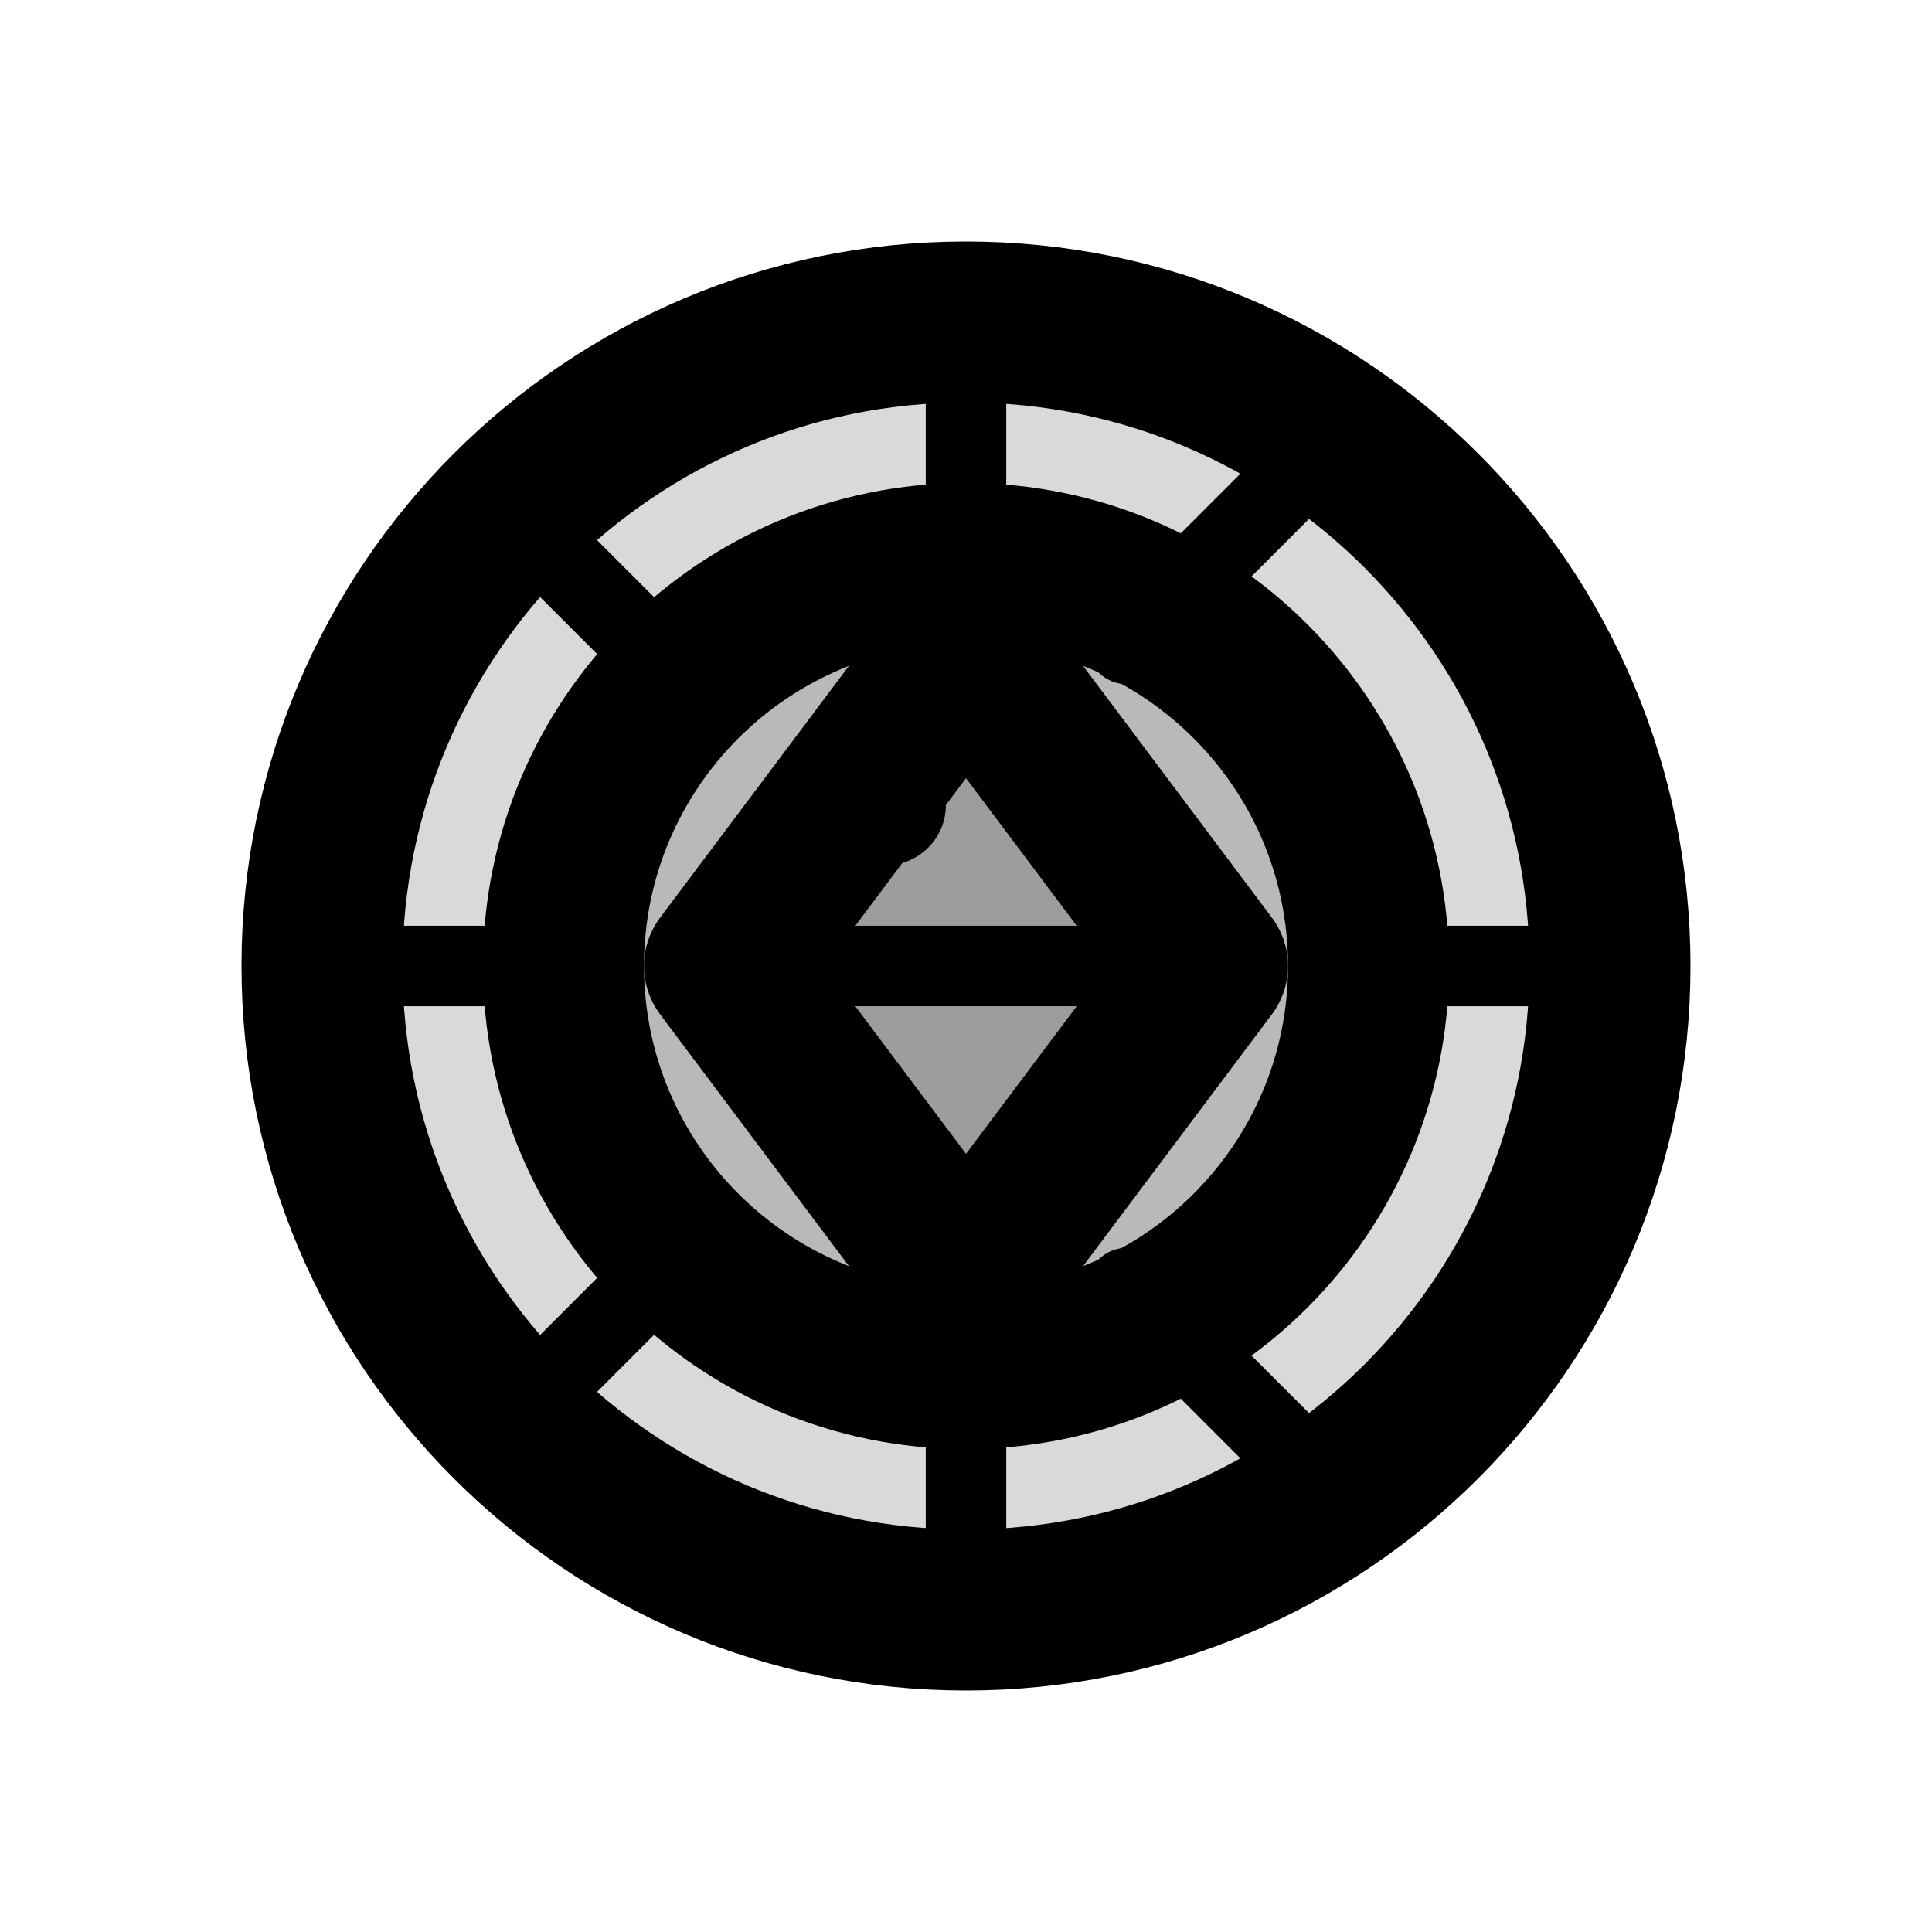
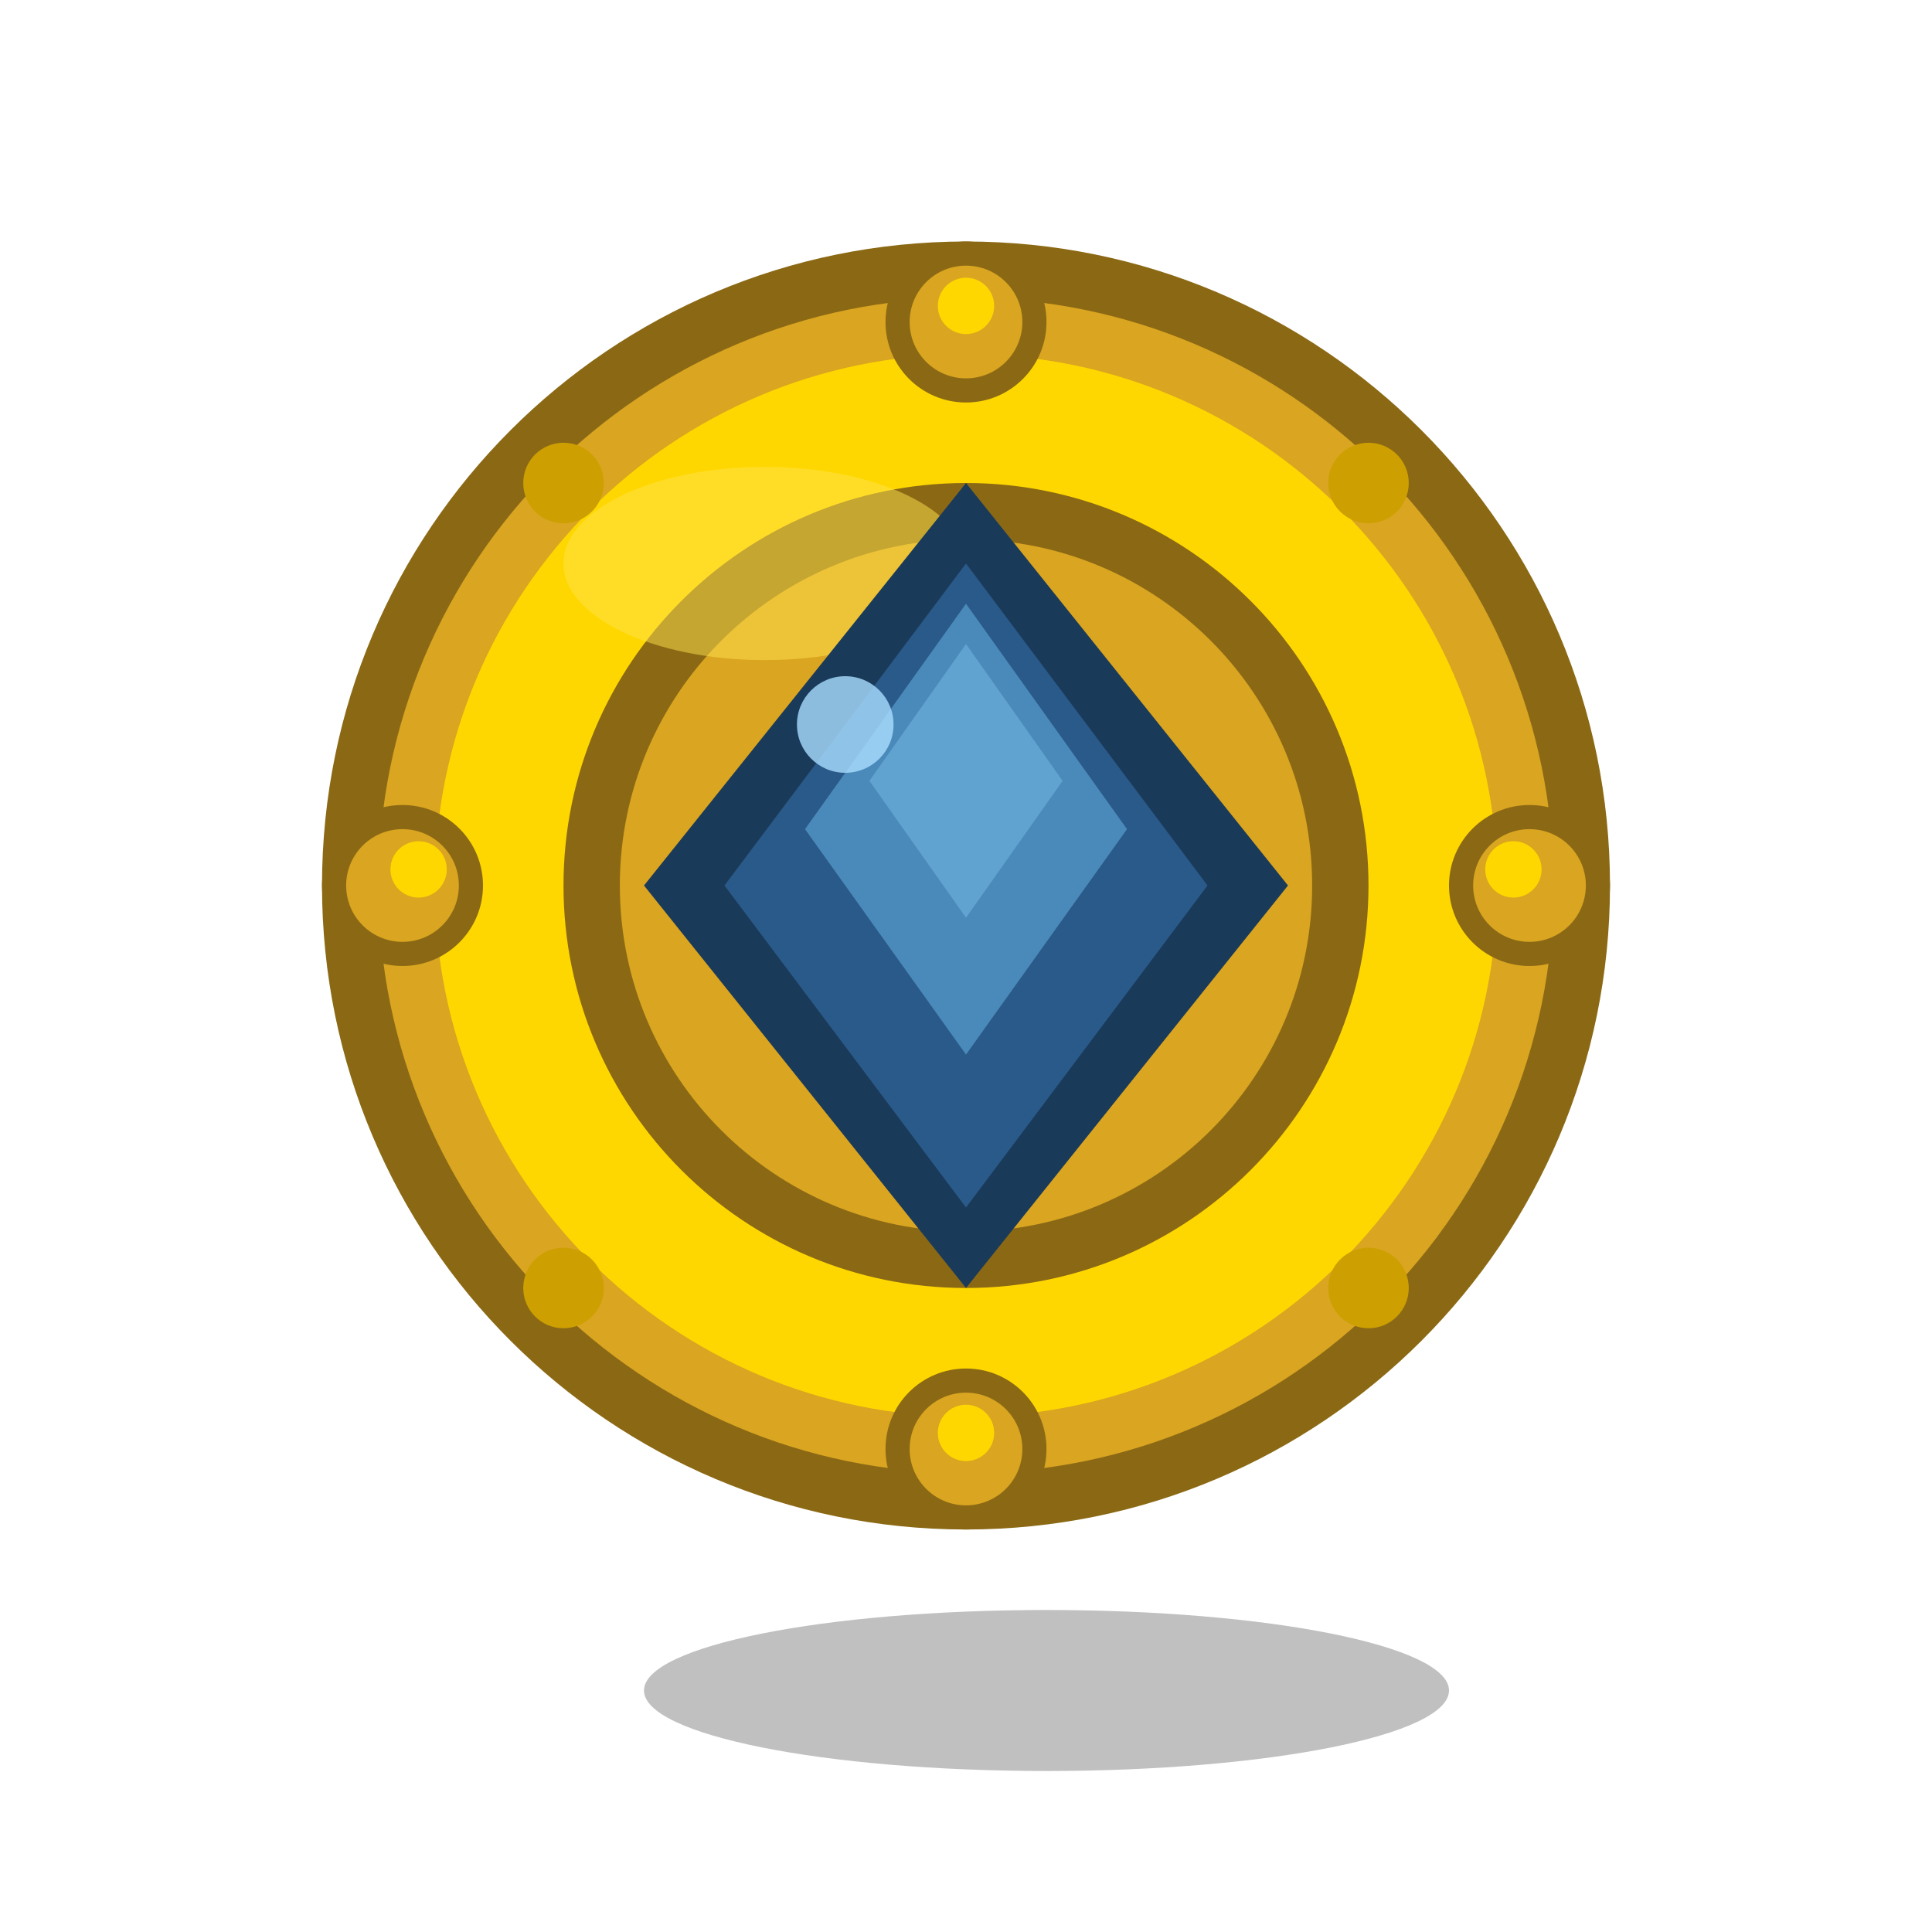
- <svg xmlns="http://www.w3.org/2000/svg" viewBox="0 0 24 24" fill="none">
-   <style>
-     .stroke { stroke: currentColor; stroke-width: 2; stroke-linecap: round; stroke-linejoin: round; fill: none; }
-     .metallic { fill: currentColor; fill-opacity: 0.15; }
-   </style>
-   <circle class="stroke metallic" cx="12" cy="12" r="8" />
-   <circle class="stroke metallic" cx="12" cy="12" r="5" />
-   <path class="stroke metallic" d="M12 8l3 4-3 4-3-4 3-4z" />
-   <path class="stroke" d="M12 4v2M12 18v2M4 12h2M18 12h2" style="stroke-width: 1;" />
-   <path class="stroke" d="M6 6l2 2M16 6l-2 2M6 18l2-2M16 18l-2-2" style="stroke-width: 1;" />
-   <path class="stroke" d="M9 12h6" style="stroke-width: 1;" />
-   <circle cx="11" cy="10" r="0.75" fill="currentColor" />
+ <svg xmlns="http://www.w3.org/2000/svg" viewBox="0 0 24 24">
+   <ellipse cx="13" cy="21" rx="5" ry="1" fill="#2a2a2a" opacity="0.3" />
+   <circle cx="12" cy="11" r="8" fill="#8b6914" />
+   <circle cx="12" cy="11" r="7.3" fill="#daa520" />
+   <circle cx="12" cy="11" r="6.6" fill="#ffd700" />
+   <circle cx="12" cy="11" r="5" fill="#8b6914" />
+   <circle cx="12" cy="11" r="4.3" fill="#daa520" />
+   <ellipse cx="9.5" cy="7" rx="2.5" ry="1.2" fill="#ffe44d" opacity="0.5" />
+   <path d="M12 6l4 5-4 5-4-5 4-5z" fill="#1a3a5a" />
+   <path d="M12 7l3 4-3 4-3-4 3-4z" fill="#2a5a8a" />
+   <path d="M12 7.5l2 2.8-2 2.8-2-2.8 2-2.8z" fill="#4a8aba" />
+   <path d="M12 8l1.2 1.7-1.2 1.7-1.2-1.7 1.2-1.7z" fill="#6aacda" opacity="0.7" />
+   <circle cx="10.5" cy="9" r="0.6" fill="#aaddff" opacity="0.8" />
+   <circle cx="12" cy="4" r="1" fill="#8b6914" />
+   <circle cx="12" cy="4" r="0.7" fill="#daa520" />
+   <circle cx="12" cy="3.8" r="0.35" fill="#ffd700" />
+   <circle cx="12" cy="18" r="1" fill="#8b6914" />
+   <circle cx="12" cy="18" r="0.7" fill="#daa520" />
+   <circle cx="12" cy="17.8" r="0.35" fill="#ffd700" />
+   <circle cx="5" cy="11" r="1" fill="#8b6914" />
+   <circle cx="5" cy="11" r="0.7" fill="#daa520" />
+   <circle cx="5.2" cy="10.8" r="0.35" fill="#ffd700" />
+   <circle cx="19" cy="11" r="1" fill="#8b6914" />
+   <circle cx="19" cy="11" r="0.7" fill="#daa520" />
+   <circle cx="18.8" cy="10.8" r="0.35" fill="#ffd700" />
+   <circle cx="7" cy="6" r="0.5" fill="#cd9f00" />
+   <circle cx="17" cy="6" r="0.5" fill="#cd9f00" />
+   <circle cx="7" cy="16" r="0.5" fill="#cd9f00" />
+   <circle cx="17" cy="16" r="0.5" fill="#cd9f00" />
</svg>
